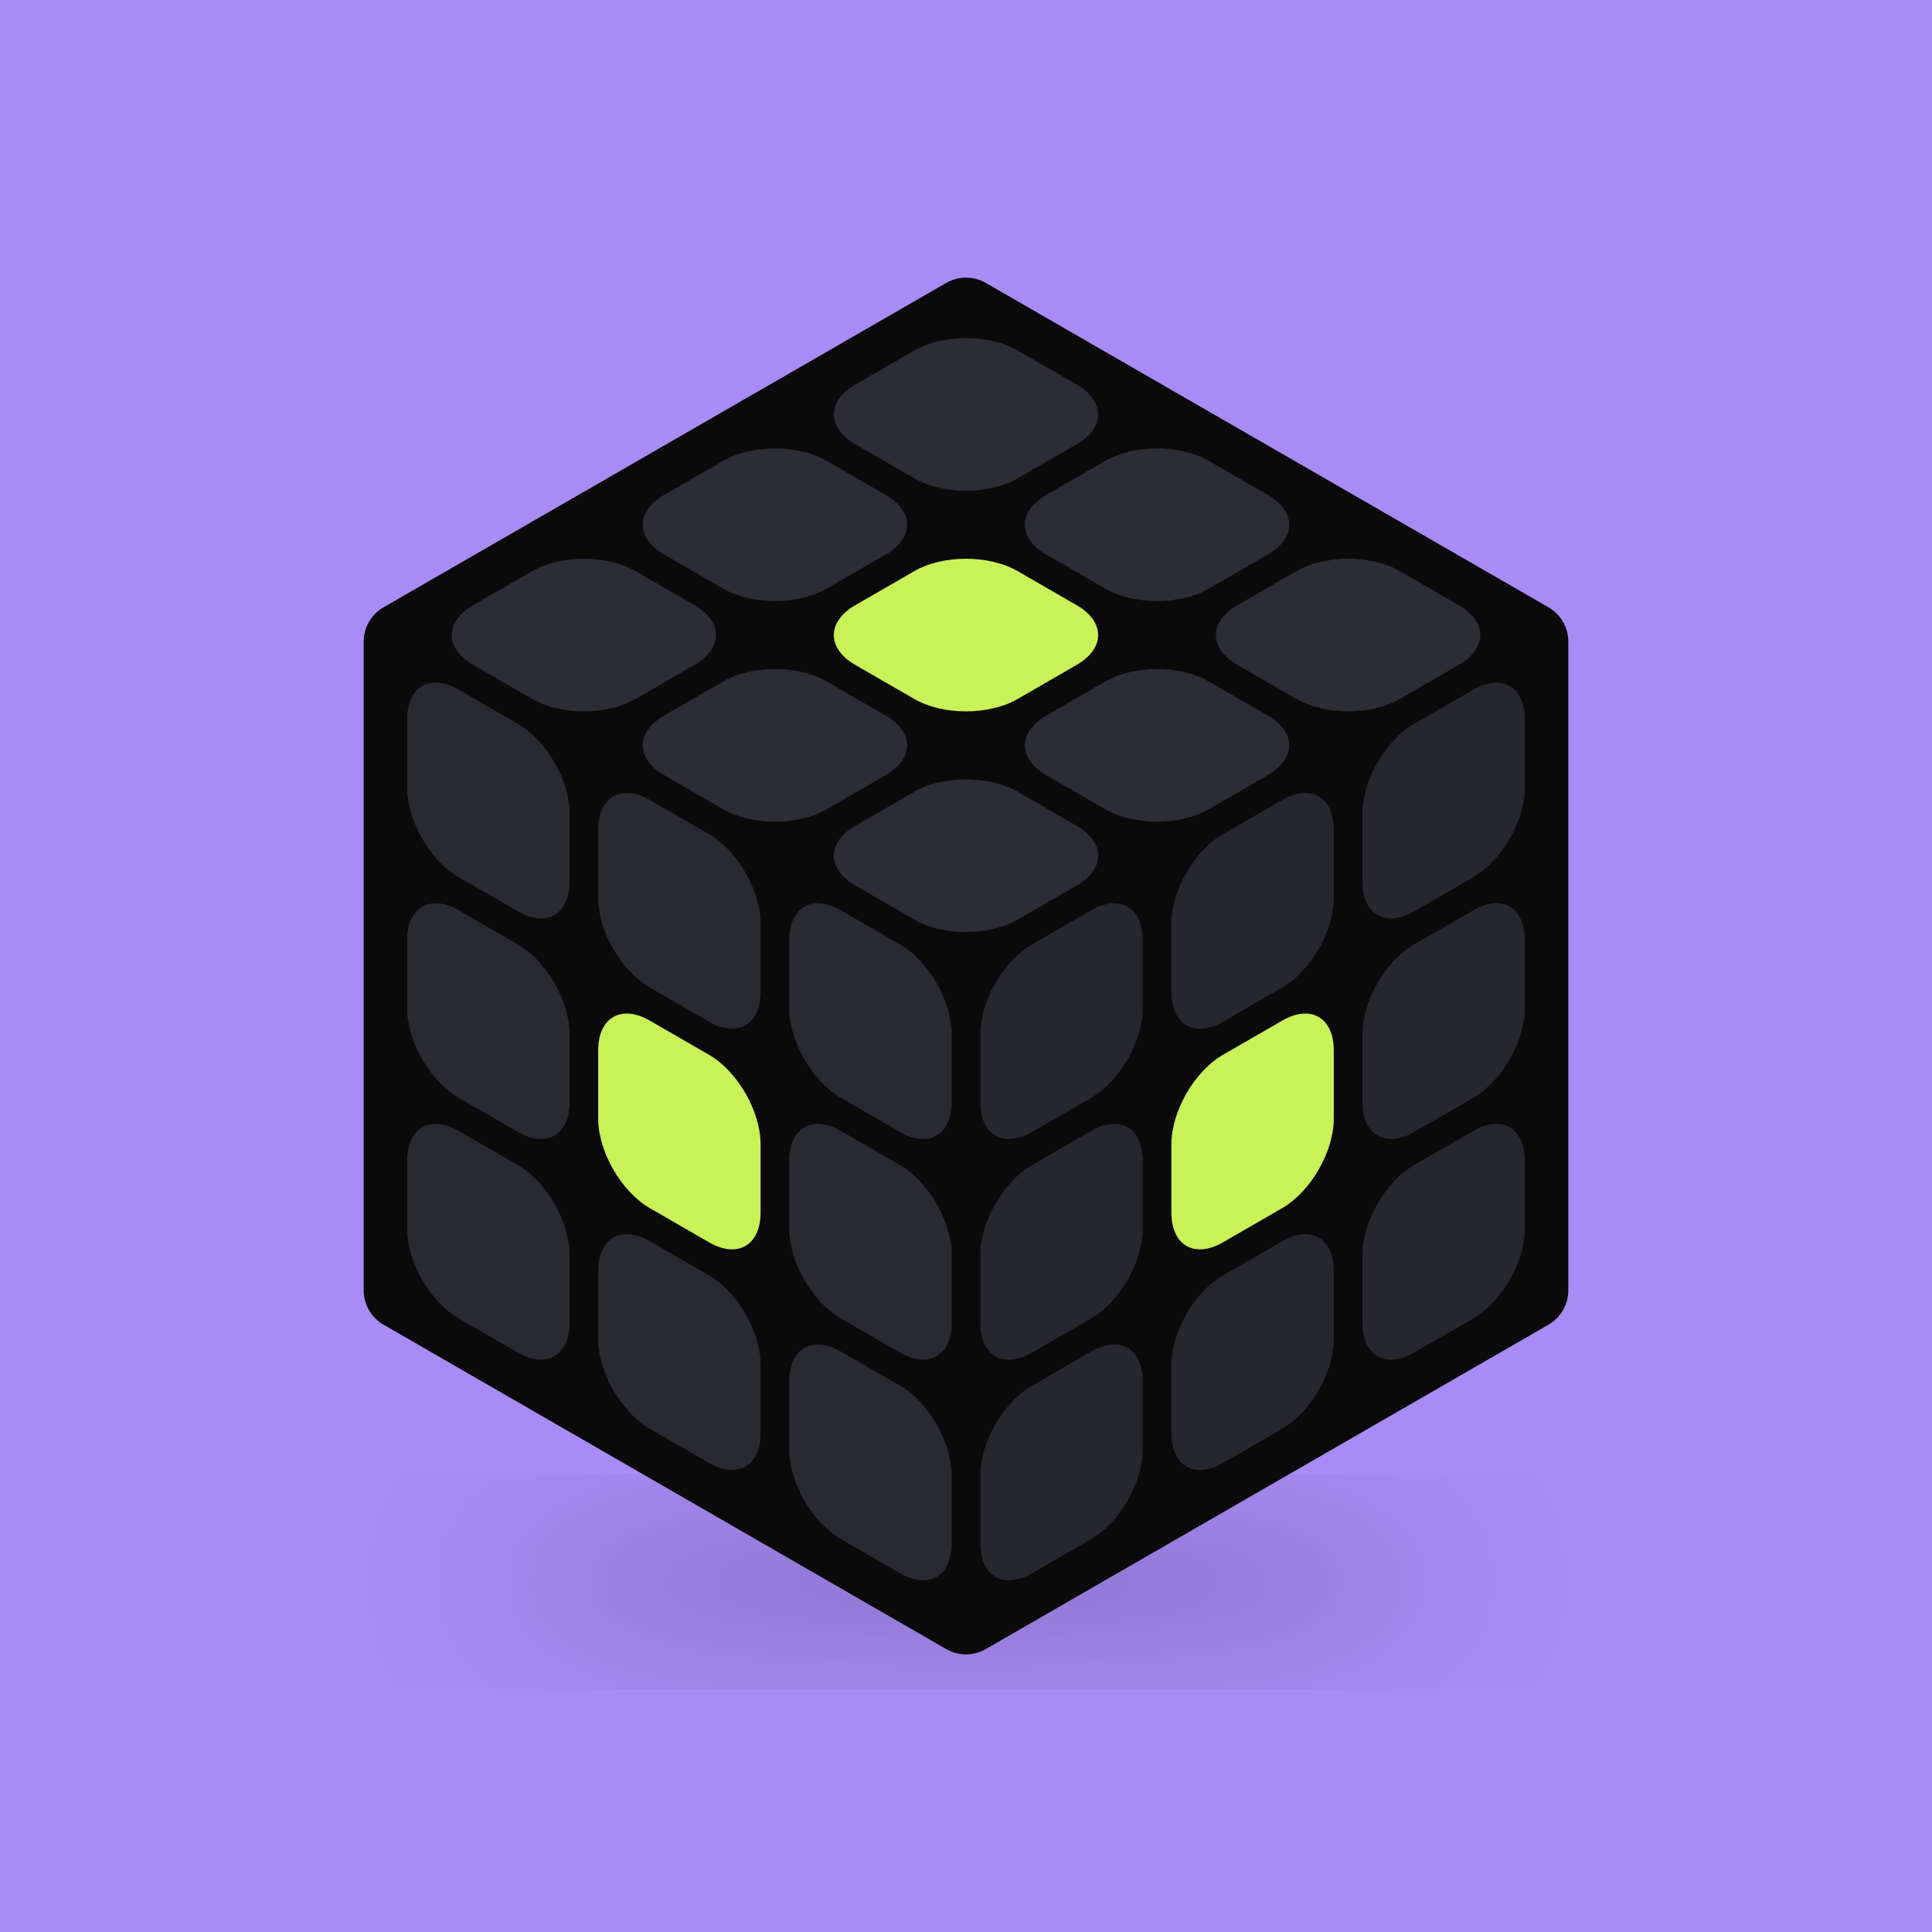
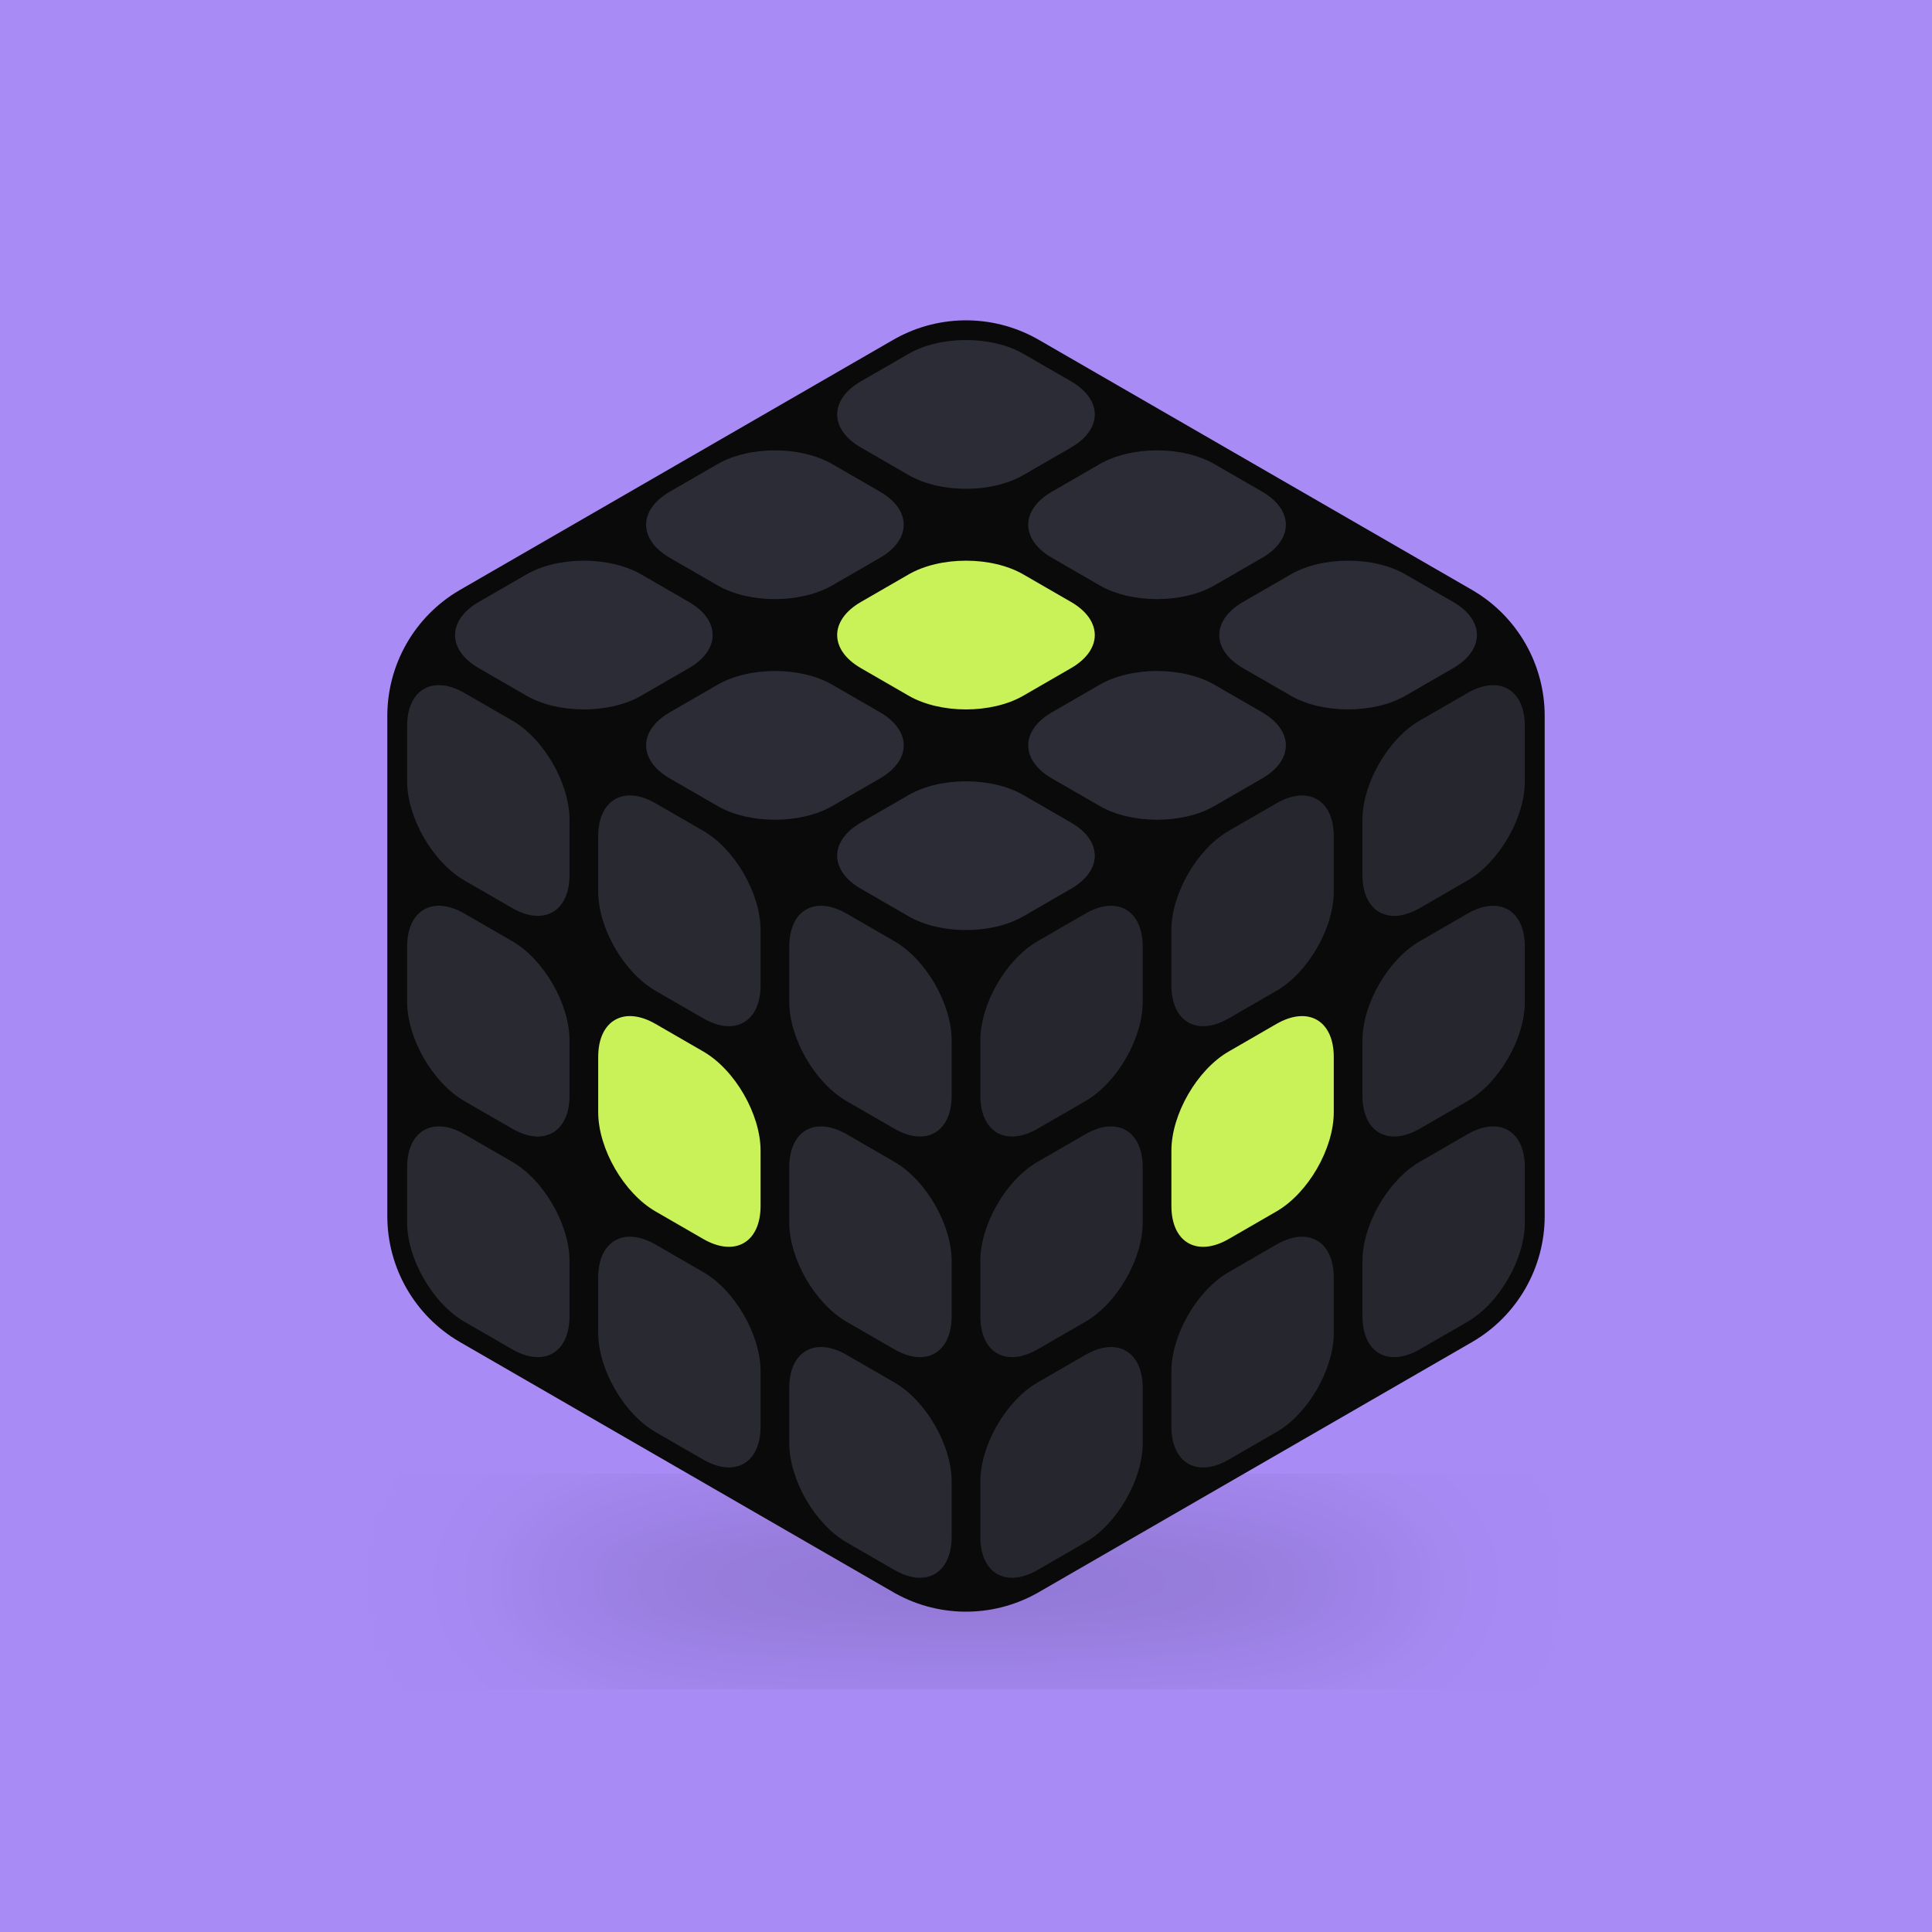
<svg xmlns="http://www.w3.org/2000/svg" viewBox="0 0 1080 1080" width="1080" height="1080">
  <defs>
    <filter id="glow" x="-80%" y="-80%" width="260%" height="260%">
      <feGaussianBlur stdDeviation="8" />
    </filter>
    <filter id="blur40" x="-50%" y="-50%" width="200%" height="200%">
      <feGaussianBlur stdDeviation="45" />
    </filter>
  </defs>
  <rect width="1080" height="1080" fill="#a98bf6" />
  <ellipse cx="540" cy="884.1" rx="259.0" ry="30" fill="#000" opacity=".25" filter="url(#blur40)" />
  <g transform="translate(540,540) scale(3.7)">
-     <path d="M0,-98 L85,-49 L85,49 L0,98 L-85,49 L-85,-49Z" fill="#0a0a0a" stroke="#0a0a0a" stroke-width="12" stroke-linejoin="round" />
+     <path d="M0,-75.55 L65.43,-37.78 L65.43,37.78 L0,75.55 L-65.43,37.78 L-65.43,-37.78Z" fill="#0a0a0a" stroke="#0a0a0a" stroke-width="44" stroke-linejoin="round" />
    <g transform="matrix(0.866,-0.5,0.866,0.5,-86.6,-50)">
-       <rect x="2.5" y="2.5" width="28.33" height="28.33" rx="9" fill="#2c2c36" />
-       <rect x="2.5" y="35.833" width="28.33" height="28.33" rx="9" fill="#2c2c36" />
-       <rect x="2.5" y="69.166" width="28.33" height="28.33" rx="9" fill="#2c2c36" />
-       <rect x="35.833" y="2.5" width="28.33" height="28.33" rx="9" fill="#2c2c36" />
-       <rect x="35.833" y="35.833" width="28.33" height="28.33" rx="9" fill="#c9f158" />
-       <rect x="35.833" y="69.166" width="28.33" height="28.33" rx="9" fill="#2c2c36" />
-       <rect x="69.166" y="2.5" width="28.33" height="28.33" rx="9" fill="#2c2c36" />
-       <rect x="69.166" y="35.833" width="28.33" height="28.33" rx="9" fill="#2c2c36" />
-       <rect x="69.166" y="69.166" width="28.33" height="28.33" rx="9" fill="#2c2c36" />
+       <rect x="2.5" y="2.5" width="28.33" height="28.33" rx="10" fill="#2c2c36" />
+       <rect x="2.5" y="35.833" width="28.33" height="28.33" rx="10" fill="#2c2c36" />
+       <rect x="2.5" y="69.166" width="28.33" height="28.33" rx="10" fill="#2c2c36" />
+       <rect x="35.833" y="2.5" width="28.33" height="28.33" rx="10" fill="#2c2c36" />
+       <rect x="35.833" y="35.833" width="28.33" height="28.33" rx="10" fill="#c9f158" />
+       <rect x="35.833" y="69.166" width="28.33" height="28.33" rx="10" fill="#2c2c36" />
+       <rect x="69.166" y="2.5" width="28.33" height="28.33" rx="10" fill="#2c2c36" />
+       <rect x="69.166" y="35.833" width="28.33" height="28.33" rx="10" fill="#2c2c36" />
+       <rect x="69.166" y="69.166" width="28.33" height="28.33" rx="10" fill="#2c2c36" />
    </g>
    <g transform="matrix(0.866,0.5,0,1,-86.6,-50)">
-       <rect x="2.5" y="2.5" width="28.33" height="28.33" rx="9" fill="#292932" />
-       <rect x="2.5" y="35.833" width="28.33" height="28.33" rx="9" fill="#292932" />
-       <rect x="2.5" y="69.166" width="28.33" height="28.33" rx="9" fill="#292932" />
-       <rect x="35.833" y="2.5" width="28.33" height="28.33" rx="9" fill="#292932" />
-       <rect x="35.833" y="35.833" width="28.33" height="28.33" rx="9" fill="#c9f158" />
-       <rect x="35.833" y="69.166" width="28.33" height="28.33" rx="9" fill="#292932" />
-       <rect x="69.166" y="2.5" width="28.33" height="28.33" rx="9" fill="#292932" />
-       <rect x="69.166" y="35.833" width="28.33" height="28.33" rx="9" fill="#292932" />
-       <rect x="69.166" y="69.166" width="28.33" height="28.33" rx="9" fill="#292932" />
+       <rect x="2.5" y="2.5" width="28.33" height="28.33" rx="10" fill="#292932" />
+       <rect x="2.5" y="35.833" width="28.33" height="28.33" rx="10" fill="#292932" />
+       <rect x="2.5" y="69.166" width="28.33" height="28.33" rx="10" fill="#292932" />
+       <rect x="35.833" y="2.5" width="28.33" height="28.33" rx="10" fill="#292932" />
+       <rect x="35.833" y="35.833" width="28.33" height="28.33" rx="10" fill="#c9f158" />
+       <rect x="35.833" y="69.166" width="28.33" height="28.33" rx="10" fill="#292932" />
+       <rect x="69.166" y="2.5" width="28.33" height="28.33" rx="10" fill="#292932" />
+       <rect x="69.166" y="35.833" width="28.33" height="28.33" rx="10" fill="#292932" />
+       <rect x="69.166" y="69.166" width="28.33" height="28.33" rx="10" fill="#292932" />
    </g>
    <g transform="matrix(0.866,-0.5,0,1,0,0)">
-       <rect x="2.5" y="2.5" width="28.33" height="28.33" rx="9" fill="#26262e" />
-       <rect x="2.5" y="35.833" width="28.33" height="28.33" rx="9" fill="#26262e" />
-       <rect x="2.5" y="69.166" width="28.33" height="28.33" rx="9" fill="#26262e" />
-       <rect x="35.833" y="2.5" width="28.33" height="28.33" rx="9" fill="#26262e" />
-       <rect x="35.833" y="35.833" width="28.33" height="28.33" rx="9" fill="#c9f158" />
-       <rect x="35.833" y="69.166" width="28.33" height="28.33" rx="9" fill="#26262e" />
-       <rect x="69.166" y="2.5" width="28.33" height="28.33" rx="9" fill="#26262e" />
-       <rect x="69.166" y="35.833" width="28.33" height="28.33" rx="9" fill="#26262e" />
-       <rect x="69.166" y="69.166" width="28.33" height="28.33" rx="9" fill="#26262e" />
+       <rect x="2.5" y="2.5" width="28.33" height="28.33" rx="10" fill="#26262e" />
+       <rect x="2.5" y="35.833" width="28.33" height="28.33" rx="10" fill="#26262e" />
+       <rect x="2.5" y="69.166" width="28.33" height="28.33" rx="10" fill="#26262e" />
+       <rect x="35.833" y="2.5" width="28.33" height="28.33" rx="10" fill="#26262e" />
+       <rect x="35.833" y="35.833" width="28.33" height="28.33" rx="10" fill="#c9f158" />
+       <rect x="35.833" y="69.166" width="28.33" height="28.33" rx="10" fill="#26262e" />
+       <rect x="69.166" y="2.5" width="28.33" height="28.33" rx="10" fill="#26262e" />
+       <rect x="69.166" y="35.833" width="28.33" height="28.33" rx="10" fill="#26262e" />
+       <rect x="69.166" y="69.166" width="28.33" height="28.33" rx="10" fill="#26262e" />
    </g>
  </g>
</svg>
